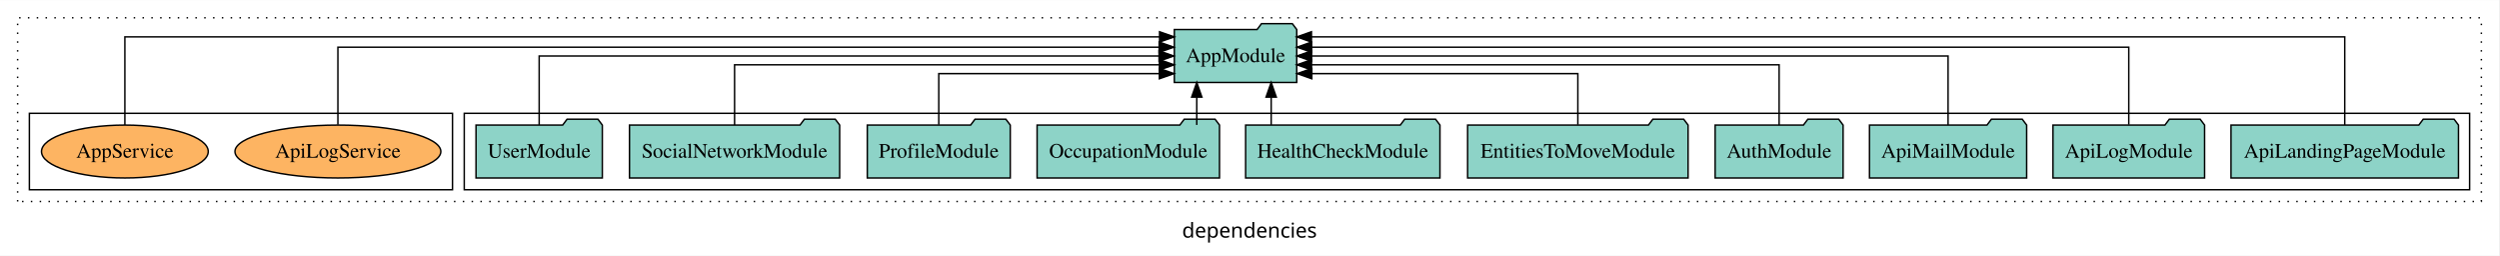
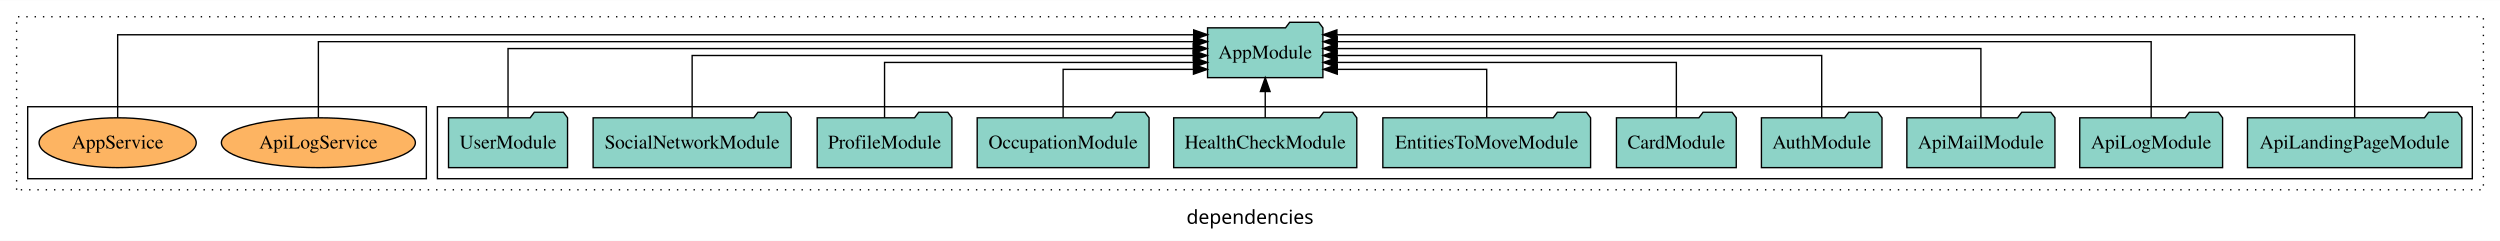
- <svg xmlns="http://www.w3.org/2000/svg" width="1701pt" height="174pt" viewBox="0.00 0.00 1701.00 173.80">
+ <svg xmlns="http://www.w3.org/2000/svg" width="1806pt" height="174pt" viewBox="0.00 0.00 1806.00 173.80">
  <g id="graph0" class="graph" transform="scale(1 1) rotate(0) translate(4 169.8)">
-     <polygon fill="white" stroke="transparent" points="-4,4 -4,-169.8 1697,-169.8 1697,4 -4,4" />
-     <text text-anchor="middle" x="846.5" y="-8.2" font-family="sans-serif" font-size="14.00">dependencies</text>
+     <polygon fill="white" stroke="transparent" points="-4,4 -4,-169.8 1802,-169.8 1802,4 -4,4" />
+     <text text-anchor="middle" x="899" y="-8.2" font-family="sans-serif" font-size="14.00">dependencies</text>
    <g id="clust1" class="cluster">
-       <polygon fill="none" stroke="black" stroke-dasharray="1,5" points="8,-32.8 8,-157.8 1685,-157.8 1685,-32.8 8,-32.8" />
+       <polygon fill="none" stroke="black" stroke-dasharray="1,5" points="8,-32.8 8,-157.8 1790,-157.8 1790,-32.8 8,-32.8" />
    </g>
    <g id="clust3" class="cluster">
-       <polygon fill="none" stroke="black" points="312,-40.8 312,-92.8 1677,-92.8 1677,-40.8 312,-40.8" />
+       <polygon fill="none" stroke="black" points="312,-40.8 312,-92.8 1782,-92.8 1782,-40.8 312,-40.8" />
    </g>
    <g id="clust6" class="cluster">
      <polygon fill="none" stroke="black" points="16,-40.8 16,-92.8 304,-92.8 304,-40.8 16,-40.8" />
    </g>
    <g id="node1" class="node">
-       <polygon fill="#8dd3c7" stroke="black" points="1669.42,-84.8 1666.42,-88.8 1645.42,-88.8 1642.42,-84.8 1514.58,-84.8 1514.58,-48.8 1669.42,-48.8 1669.42,-84.8" />
-       <text text-anchor="middle" x="1592" y="-62.6" font-family="Times,serif" font-size="14.00">ApiLandingPageModule</text>
+       <polygon fill="#8dd3c7" stroke="black" points="1774.42,-84.8 1771.42,-88.8 1750.42,-88.8 1747.42,-84.8 1619.58,-84.8 1619.58,-48.8 1774.42,-48.8 1774.42,-84.8" />
+       <text text-anchor="middle" x="1697" y="-62.6" font-family="Times,serif" font-size="14.00">ApiLandingPageModule</text>
    </g>
-     <g id="node11" class="node">
-       <polygon fill="#8dd3c7" stroke="black" points="878.66,-149.8 875.66,-153.8 854.66,-153.8 851.66,-149.8 795.34,-149.8 795.34,-113.8 878.66,-113.8 878.66,-149.8" />
-       <text text-anchor="middle" x="837" y="-127.6" font-family="Times,serif" font-size="14.00">AppModule</text>
+     <g id="node12" class="node">
+       <polygon fill="#8dd3c7" stroke="black" points="951.66,-149.8 948.66,-153.8 927.66,-153.8 924.66,-149.8 868.34,-149.8 868.34,-113.8 951.66,-113.8 951.66,-149.8" />
+       <text text-anchor="middle" x="910" y="-127.6" font-family="Times,serif" font-size="14.00">AppModule</text>
    </g>
    <g id="edge1" class="edge">
-       <path fill="none" stroke="black" d="M1592,-84.89C1592,-107.93 1592,-144.8 1592,-144.8 1592,-144.8 888.67,-144.8 888.67,-144.8" />
-       <polygon fill="black" stroke="black" points="888.67,-141.3 878.67,-144.8 888.67,-148.3 888.67,-141.3" />
+       <path fill="none" stroke="black" d="M1697,-84.89C1697,-107.93 1697,-144.8 1697,-144.8 1697,-144.8 961.76,-144.8 961.76,-144.8" />
+       <polygon fill="black" stroke="black" points="961.76,-141.3 951.76,-144.8 961.76,-148.3 961.76,-141.3" />
    </g>
    <g id="node2" class="node">
-       <polygon fill="#8dd3c7" stroke="black" points="1496.6,-84.8 1493.6,-88.8 1472.6,-88.8 1469.6,-84.8 1393.4,-84.8 1393.4,-48.8 1496.6,-48.8 1496.6,-84.8" />
-       <text text-anchor="middle" x="1445" y="-62.6" font-family="Times,serif" font-size="14.00">ApiLogModule</text>
+       <polygon fill="#8dd3c7" stroke="black" points="1601.6,-84.8 1598.6,-88.8 1577.6,-88.8 1574.6,-84.8 1498.4,-84.8 1498.4,-48.8 1601.6,-48.8 1601.6,-84.8" />
+       <text text-anchor="middle" x="1550" y="-62.6" font-family="Times,serif" font-size="14.00">ApiLogModule</text>
    </g>
    <g id="edge2" class="edge">
-       <path fill="none" stroke="black" d="M1445,-85.08C1445,-106.12 1445,-137.8 1445,-137.8 1445,-137.8 888.79,-137.8 888.79,-137.8" />
-       <polygon fill="black" stroke="black" points="888.79,-134.3 878.79,-137.8 888.79,-141.3 888.79,-134.3" />
+       <path fill="none" stroke="black" d="M1550,-84.84C1550,-106.46 1550,-139.8 1550,-139.8 1550,-139.8 961.99,-139.8 961.99,-139.8" />
+       <polygon fill="black" stroke="black" points="961.99,-136.3 951.99,-139.8 961.99,-143.3 961.99,-136.3" />
    </g>
    <g id="node3" class="node">
-       <polygon fill="#8dd3c7" stroke="black" points="1375.49,-84.8 1372.49,-88.8 1351.49,-88.8 1348.49,-84.8 1268.51,-84.8 1268.51,-48.8 1375.49,-48.8 1375.49,-84.8" />
-       <text text-anchor="middle" x="1322" y="-62.6" font-family="Times,serif" font-size="14.00">ApiMailModule</text>
+       <polygon fill="#8dd3c7" stroke="black" points="1480.49,-84.8 1477.49,-88.8 1456.49,-88.8 1453.49,-84.8 1373.51,-84.8 1373.51,-48.8 1480.49,-48.8 1480.49,-84.8" />
+       <text text-anchor="middle" x="1427" y="-62.6" font-family="Times,serif" font-size="14.00">ApiMailModule</text>
    </g>
    <g id="edge3" class="edge">
-       <path fill="none" stroke="black" d="M1322,-84.91C1322,-104.14 1322,-131.8 1322,-131.8 1322,-131.8 888.77,-131.8 888.77,-131.8" />
-       <polygon fill="black" stroke="black" points="888.77,-128.3 878.77,-131.8 888.77,-135.3 888.77,-128.3" />
+       <path fill="none" stroke="black" d="M1427,-85.02C1427,-105.17 1427,-134.8 1427,-134.8 1427,-134.8 961.87,-134.8 961.87,-134.8" />
+       <polygon fill="black" stroke="black" points="961.87,-131.3 951.87,-134.8 961.87,-138.3 961.87,-131.3" />
    </g>
    <g id="node4" class="node">
-       <polygon fill="#8dd3c7" stroke="black" points="1250.55,-84.8 1247.55,-88.8 1226.55,-88.8 1223.55,-84.8 1163.45,-84.8 1163.45,-48.8 1250.55,-48.8 1250.55,-84.8" />
-       <text text-anchor="middle" x="1207" y="-62.6" font-family="Times,serif" font-size="14.00">AuthModule</text>
+       <polygon fill="#8dd3c7" stroke="black" points="1355.55,-84.8 1352.55,-88.8 1331.55,-88.8 1328.55,-84.8 1268.45,-84.8 1268.45,-48.8 1355.55,-48.8 1355.55,-84.8" />
+       <text text-anchor="middle" x="1312" y="-62.6" font-family="Times,serif" font-size="14.00">AuthModule</text>
    </g>
    <g id="edge4" class="edge">
-       <path fill="none" stroke="black" d="M1207,-84.82C1207,-102.17 1207,-125.8 1207,-125.8 1207,-125.8 888.72,-125.8 888.72,-125.8" />
-       <polygon fill="black" stroke="black" points="888.72,-122.3 878.72,-125.8 888.72,-129.3 888.72,-122.3" />
+       <path fill="none" stroke="black" d="M1312,-85.02C1312,-103.63 1312,-129.8 1312,-129.8 1312,-129.8 961.88,-129.8 961.88,-129.8" />
+       <polygon fill="black" stroke="black" points="961.88,-126.3 951.88,-129.8 961.88,-133.3 961.88,-126.3" />
    </g>
    <g id="node5" class="node">
+       <polygon fill="#8dd3c7" stroke="black" points="1250.27,-84.8 1247.27,-88.8 1226.27,-88.8 1223.27,-84.8 1163.73,-84.8 1163.73,-48.8 1250.27,-48.8 1250.27,-84.8" />
+       <text text-anchor="middle" x="1207" y="-62.6" font-family="Times,serif" font-size="14.00">CardModule</text>
+     </g>
+     <g id="edge5" class="edge">
+       <path fill="none" stroke="black" d="M1207,-84.83C1207,-101.86 1207,-124.8 1207,-124.8 1207,-124.8 961.92,-124.8 961.92,-124.8" />
+       <polygon fill="black" stroke="black" points="961.92,-121.3 951.92,-124.8 961.92,-128.3 961.92,-121.3" />
+     </g>
+     <g id="node6" class="node">
      <polygon fill="#8dd3c7" stroke="black" points="1145.04,-84.8 1142.04,-88.8 1121.04,-88.8 1118.04,-84.8 994.96,-84.8 994.96,-48.8 1145.04,-48.8 1145.04,-84.8" />
      <text text-anchor="middle" x="1070" y="-62.6" font-family="Times,serif" font-size="14.00">EntitiesToMoveModule</text>
    </g>
-     <g id="edge5" class="edge">
-       <path fill="none" stroke="black" d="M1070,-85.04C1070,-100.37 1070,-119.8 1070,-119.8 1070,-119.8 888.92,-119.8 888.92,-119.8" />
-       <polygon fill="black" stroke="black" points="888.92,-116.3 878.92,-119.8 888.92,-123.3 888.92,-116.3" />
+     <g id="edge6" class="edge">
+       <path fill="none" stroke="black" d="M1070,-85.04C1070,-100.37 1070,-119.8 1070,-119.8 1070,-119.8 962.04,-119.8 962.04,-119.8" />
+       <polygon fill="black" stroke="black" points="962.04,-116.3 952.04,-119.8 962.04,-123.3 962.04,-116.3" />
    </g>
-     <g id="node6" class="node">
+     <g id="node7" class="node">
      <polygon fill="#8dd3c7" stroke="black" points="976.14,-84.8 973.14,-88.8 952.14,-88.8 949.14,-84.8 843.86,-84.8 843.86,-48.8 976.14,-48.8 976.14,-84.8" />
      <text text-anchor="middle" x="910" y="-62.6" font-family="Times,serif" font-size="14.00">HealthCheckModule</text>
    </g>
-     <g id="edge6" class="edge">
-       <path fill="none" stroke="black" d="M861.26,-84.91C861.26,-84.91 861.26,-103.79 861.26,-103.79" />
-       <polygon fill="black" stroke="black" points="857.76,-103.79 861.26,-113.79 864.76,-103.79 857.76,-103.79" />
+     <g id="edge7" class="edge">
+       <path fill="none" stroke="black" d="M910,-84.91C910,-84.91 910,-103.79 910,-103.79" />
+       <polygon fill="black" stroke="black" points="906.5,-103.79 910,-113.79 913.5,-103.79 906.5,-103.79" />
    </g>
-     <g id="node7" class="node">
+     <g id="node8" class="node">
      <polygon fill="#8dd3c7" stroke="black" points="826.08,-84.8 823.08,-88.8 802.08,-88.8 799.08,-84.8 701.92,-84.8 701.92,-48.8 826.08,-48.8 826.08,-84.8" />
      <text text-anchor="middle" x="764" y="-62.6" font-family="Times,serif" font-size="14.00">OccupationModule</text>
    </g>
-     <g id="edge7" class="edge">
-       <path fill="none" stroke="black" d="M810.61,-84.91C810.61,-84.91 810.61,-103.79 810.61,-103.79" />
-       <polygon fill="black" stroke="black" points="807.11,-103.79 810.61,-113.79 814.11,-103.79 807.11,-103.79" />
+     <g id="edge8" class="edge">
+       <path fill="none" stroke="black" d="M764,-85.04C764,-100.37 764,-119.8 764,-119.8 764,-119.8 858.16,-119.8 858.16,-119.8" />
+       <polygon fill="black" stroke="black" points="858.16,-123.3 868.16,-119.8 858.16,-116.3 858.16,-123.3" />
    </g>
-     <g id="node8" class="node">
+     <g id="node9" class="node">
      <polygon fill="#8dd3c7" stroke="black" points="683.66,-84.8 680.66,-88.8 659.66,-88.8 656.66,-84.8 586.34,-84.8 586.34,-48.8 683.66,-48.8 683.66,-84.8" />
      <text text-anchor="middle" x="635" y="-62.6" font-family="Times,serif" font-size="14.00">ProfileModule</text>
    </g>
-     <g id="edge8" class="edge">
-       <path fill="none" stroke="black" d="M635,-85.04C635,-100.37 635,-119.8 635,-119.8 635,-119.8 785.15,-119.8 785.15,-119.8" />
-       <polygon fill="black" stroke="black" points="785.15,-123.3 795.15,-119.8 785.15,-116.3 785.15,-123.3" />
+     <g id="edge9" class="edge">
+       <path fill="none" stroke="black" d="M635,-84.83C635,-101.86 635,-124.8 635,-124.8 635,-124.8 858.23,-124.8 858.23,-124.8" />
+       <polygon fill="black" stroke="black" points="858.23,-128.3 868.23,-124.8 858.23,-121.3 858.23,-128.3" />
    </g>
-     <g id="node9" class="node">
+     <g id="node10" class="node">
      <polygon fill="#8dd3c7" stroke="black" points="567.53,-84.8 564.53,-88.8 543.53,-88.8 540.53,-84.8 424.47,-84.8 424.47,-48.8 567.53,-48.8 567.53,-84.8" />
      <text text-anchor="middle" x="496" y="-62.6" font-family="Times,serif" font-size="14.00">SocialNetworkModule</text>
    </g>
-     <g id="edge9" class="edge">
-       <path fill="none" stroke="black" d="M496,-84.82C496,-102.17 496,-125.8 496,-125.8 496,-125.8 785.19,-125.8 785.19,-125.8" />
-       <polygon fill="black" stroke="black" points="785.19,-129.3 795.19,-125.8 785.19,-122.3 785.19,-129.3" />
+     <g id="edge10" class="edge">
+       <path fill="none" stroke="black" d="M496,-85.02C496,-103.63 496,-129.8 496,-129.8 496,-129.8 858.03,-129.8 858.03,-129.8" />
+       <polygon fill="black" stroke="black" points="858.03,-133.3 868.03,-129.8 858.03,-126.3 858.03,-133.3" />
    </g>
-     <g id="node10" class="node">
+     <g id="node11" class="node">
      <polygon fill="#8dd3c7" stroke="black" points="405.99,-84.8 402.99,-88.8 381.99,-88.8 378.99,-84.8 320.01,-84.8 320.01,-48.8 405.99,-48.8 405.99,-84.8" />
      <text text-anchor="middle" x="363" y="-62.6" font-family="Times,serif" font-size="14.00">UserModule</text>
    </g>
-     <g id="edge10" class="edge">
-       <path fill="none" stroke="black" d="M363,-84.91C363,-104.14 363,-131.8 363,-131.8 363,-131.8 784.94,-131.8 784.94,-131.8" />
-       <polygon fill="black" stroke="black" points="784.94,-135.3 794.94,-131.8 784.94,-128.3 784.94,-135.3" />
+     <g id="edge11" class="edge">
+       <path fill="none" stroke="black" d="M363,-85.02C363,-105.17 363,-134.8 363,-134.8 363,-134.8 857.99,-134.8 857.99,-134.8" />
+       <polygon fill="black" stroke="black" points="857.99,-138.3 867.99,-134.8 857.99,-131.3 857.99,-138.3" />
    </g>
-     <g id="node12" class="node">
+     <g id="node13" class="node">
      <ellipse fill="#fdb462" stroke="black" cx="226" cy="-66.8" rx="70.07" ry="18" />
      <text text-anchor="middle" x="226" y="-62.6" font-family="Times,serif" font-size="14.00">ApiLogService</text>
    </g>
-     <g id="edge11" class="edge">
-       <path fill="none" stroke="black" d="M226,-85.08C226,-106.12 226,-137.8 226,-137.8 226,-137.8 785,-137.8 785,-137.8" />
-       <polygon fill="black" stroke="black" points="785,-141.3 795,-137.8 785,-134.3 785,-141.3" />
+     <g id="edge12" class="edge">
+       <path fill="none" stroke="black" d="M226,-84.84C226,-106.46 226,-139.8 226,-139.8 226,-139.8 858.24,-139.8 858.24,-139.8" />
+       <polygon fill="black" stroke="black" points="858.24,-143.3 868.24,-139.8 858.24,-136.3 858.24,-143.3" />
    </g>
-     <g id="node13" class="node">
+     <g id="node14" class="node">
      <ellipse fill="#fdb462" stroke="black" cx="81" cy="-66.8" rx="56.75" ry="18" />
      <text text-anchor="middle" x="81" y="-62.6" font-family="Times,serif" font-size="14.00">AppService</text>
    </g>
-     <g id="edge12" class="edge">
-       <path fill="none" stroke="black" d="M81,-84.89C81,-107.93 81,-144.8 81,-144.8 81,-144.8 785.28,-144.8 785.28,-144.8" />
-       <polygon fill="black" stroke="black" points="785.28,-148.3 795.28,-144.8 785.28,-141.3 785.28,-148.3" />
+     <g id="edge13" class="edge">
+       <path fill="none" stroke="black" d="M81,-84.89C81,-107.93 81,-144.8 81,-144.8 81,-144.8 858.32,-144.8 858.32,-144.8" />
+       <polygon fill="black" stroke="black" points="858.32,-148.3 868.32,-144.8 858.32,-141.3 858.32,-148.3" />
    </g>
  </g>
</svg>
